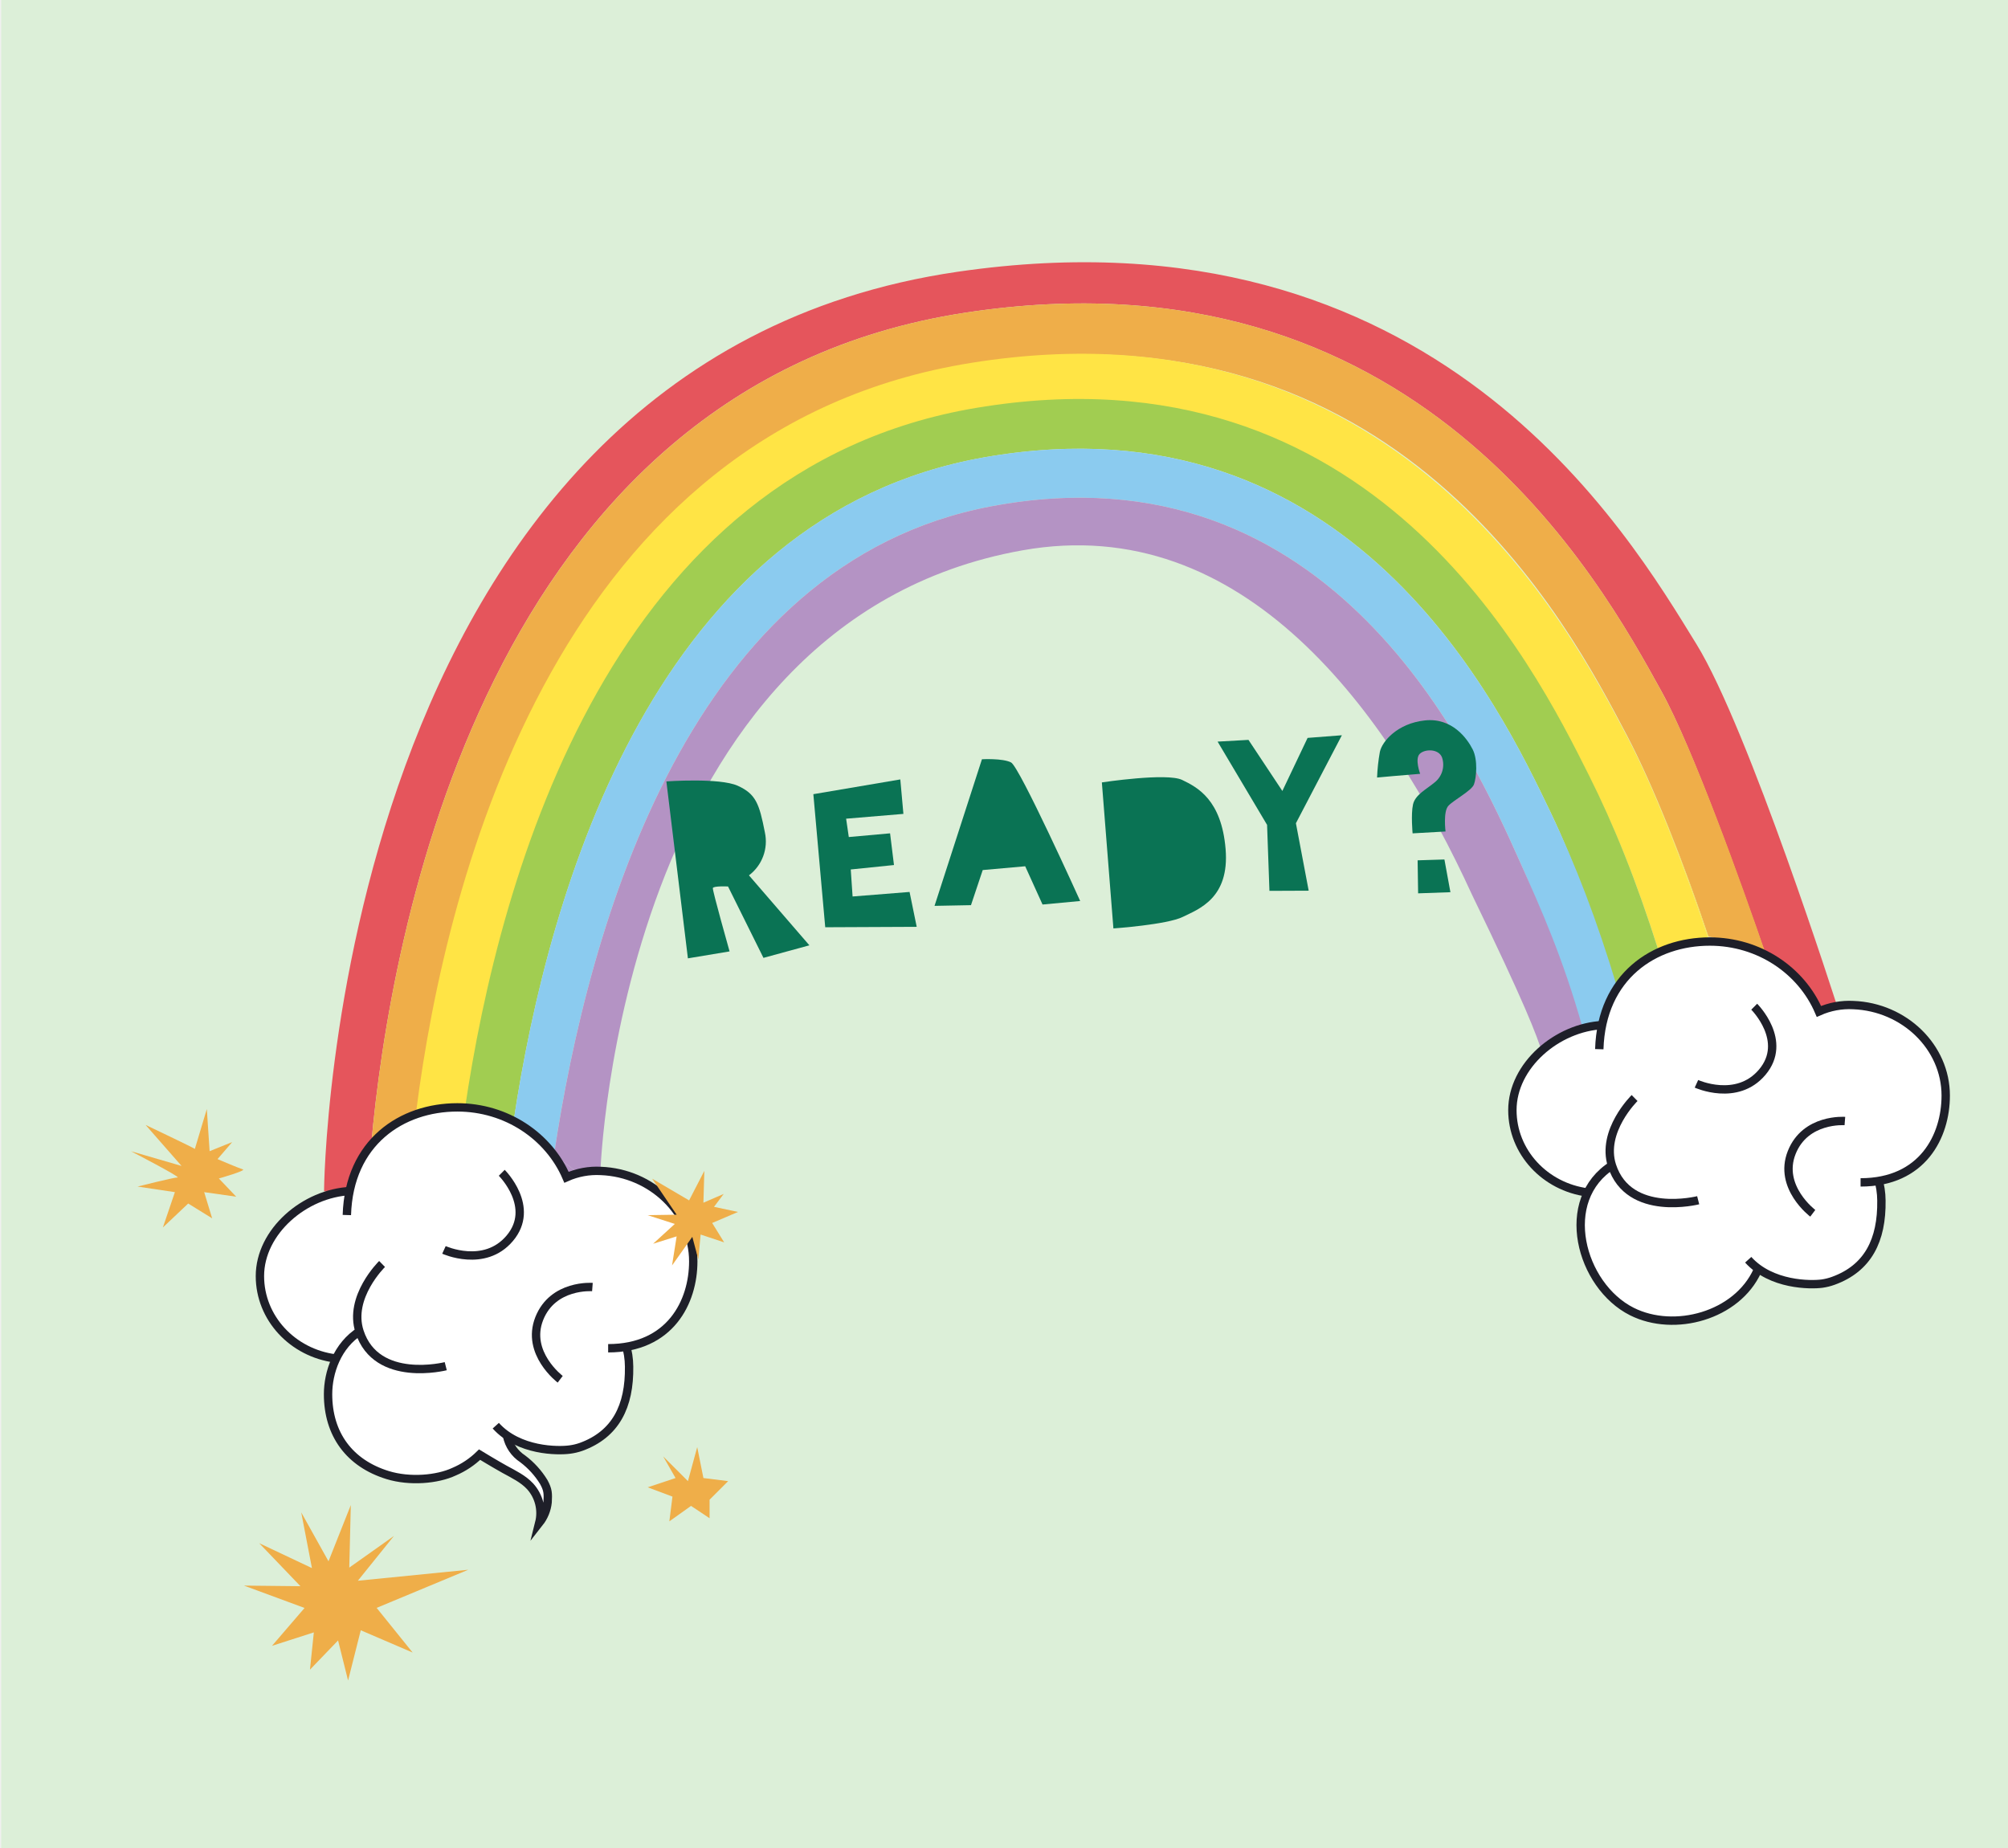
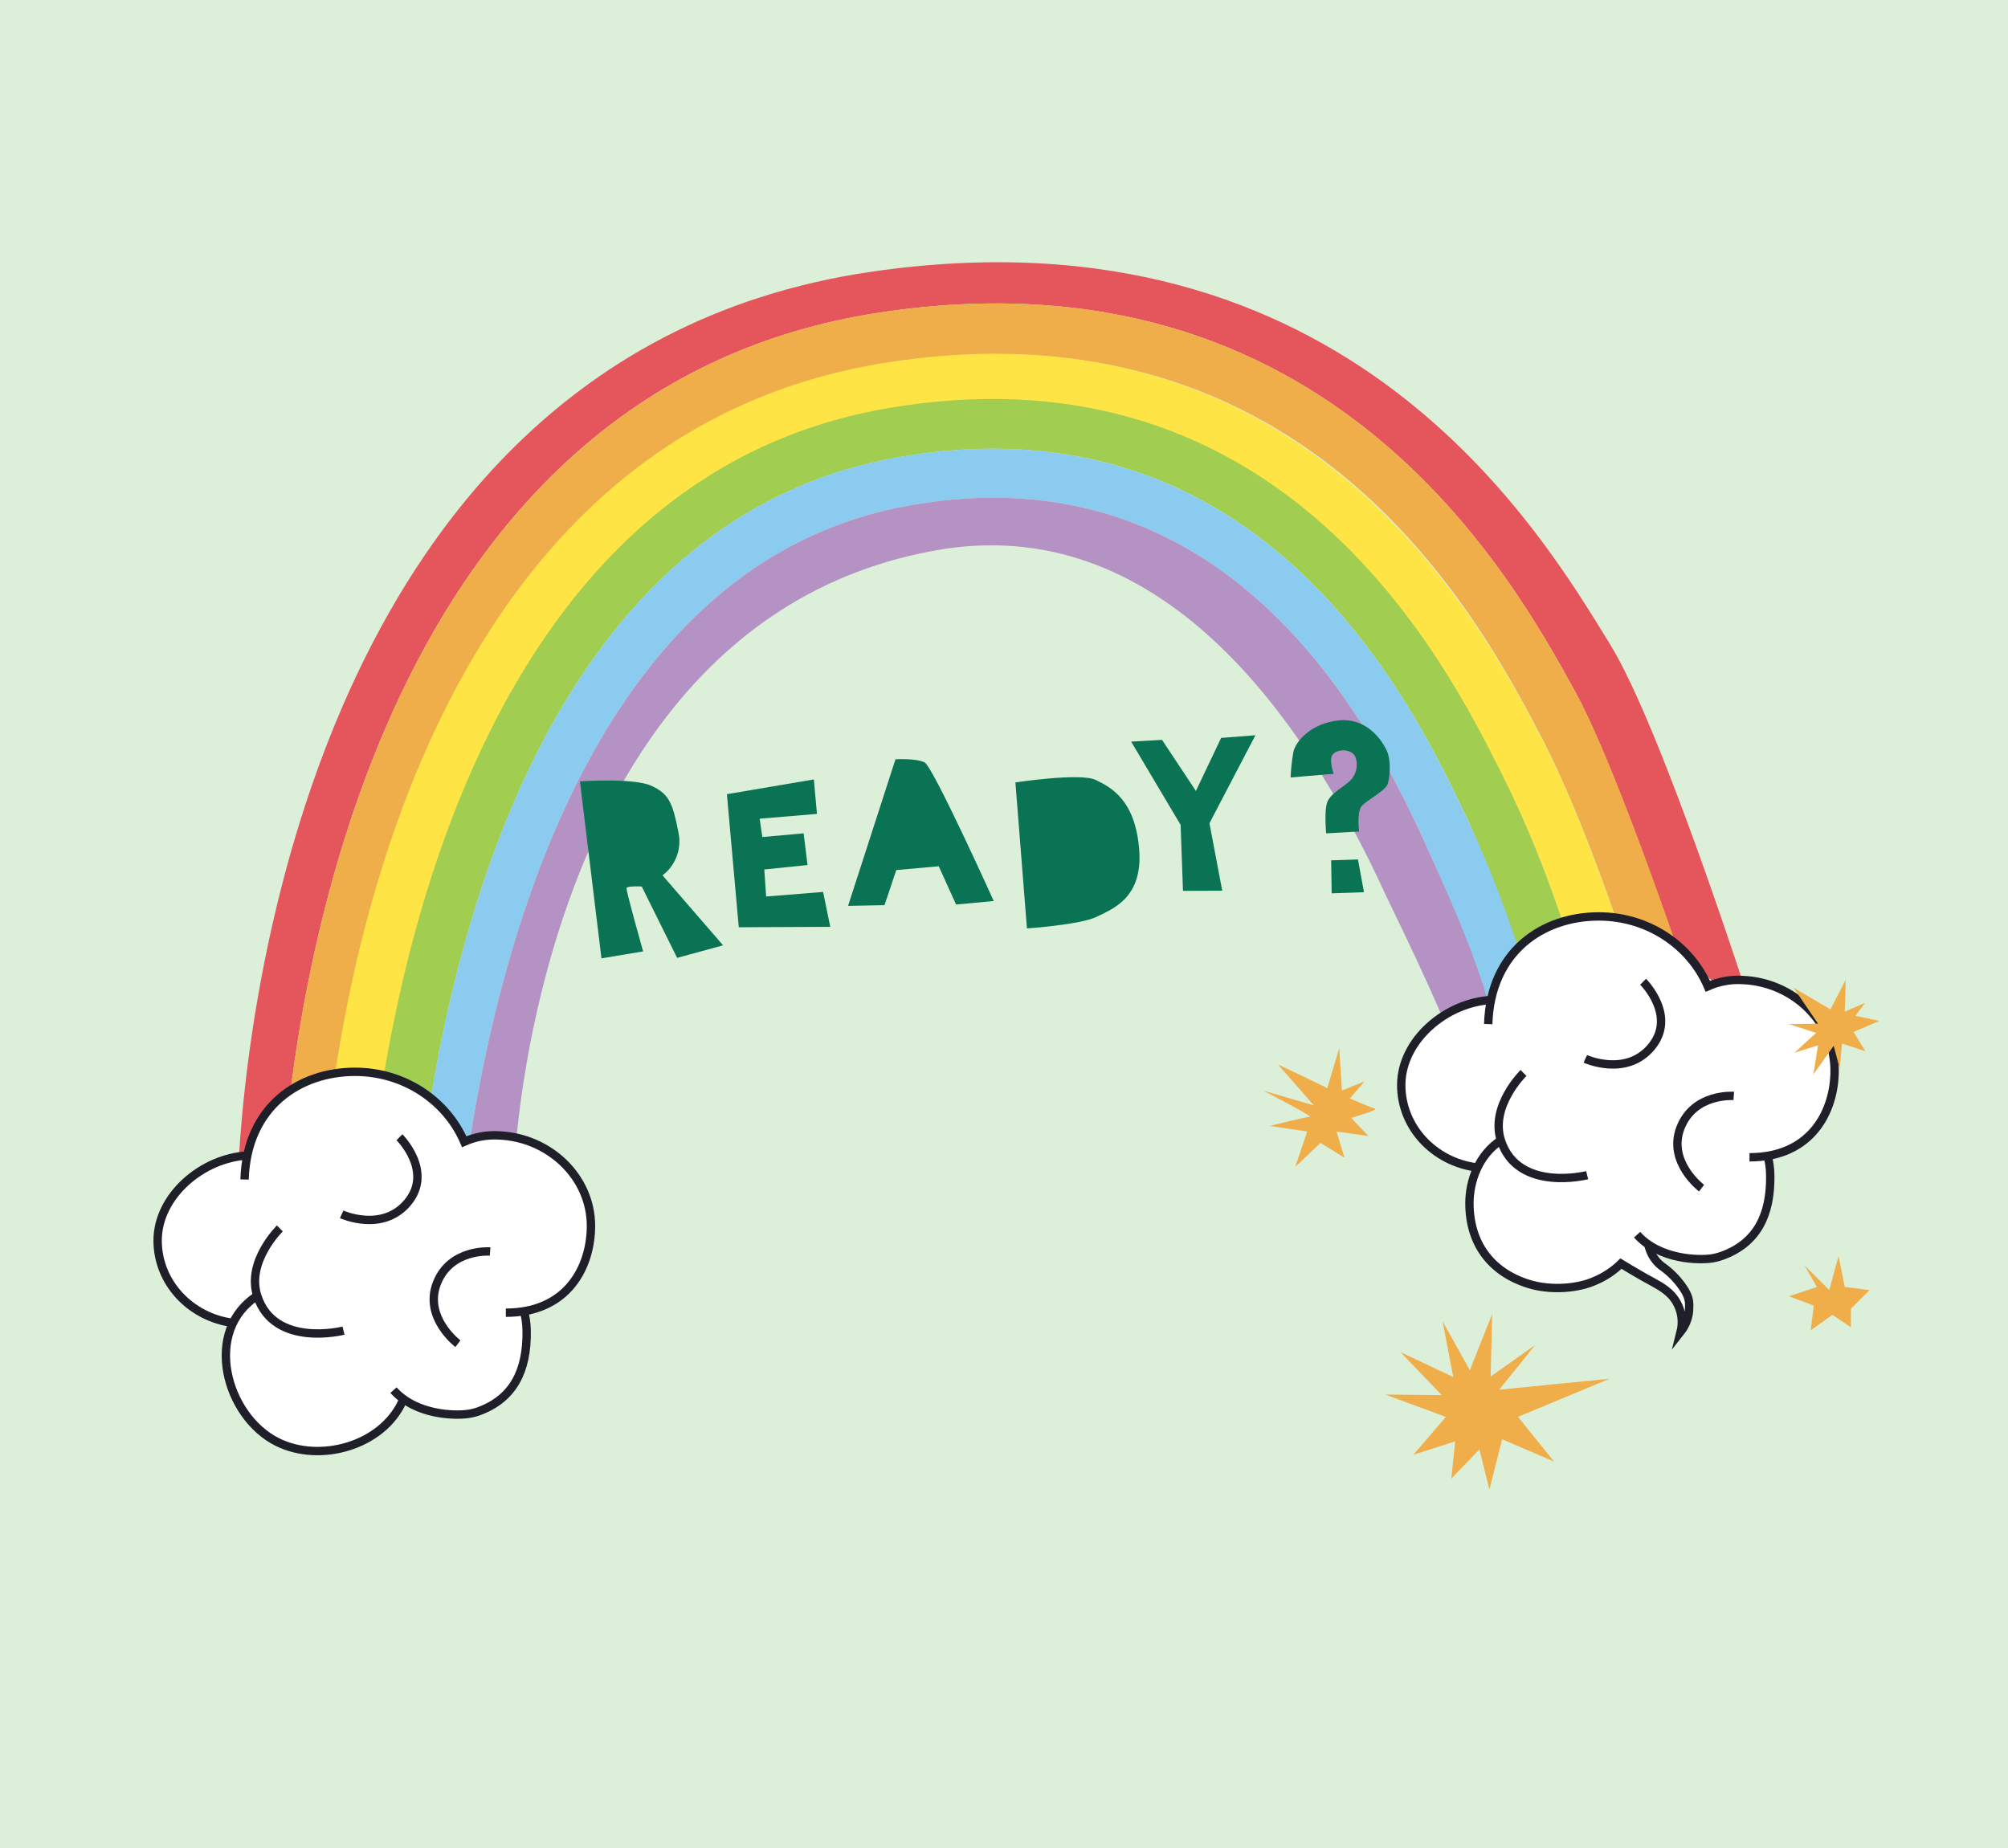
<svg xmlns="http://www.w3.org/2000/svg" width="720" height="662.68" viewBox="0 0 720 662.68">
-   <rect x="0.43" y="-93.76" width="719.96" height="960.01" fill="#dcefd8" />
-   <path d="M608.25,230.93C583.91,191.48,514.65,72.48,343.4,97.45c-225.26,32.85-227.21,329.7-227.21,329.7l8.09,1.62a31.7,31.7,0,0,0,2.43-8.91c.4-2.84,3.46-6.5,6.4-9.44,6.62-73.88,40.45-272,213.13-298.31,161.84-24.69,227.59,96.12,249.51,135.81,11.48,20.78,29.32,71.08,38,96.25,6.64,2.75,16,11,19.35,17,2.57,4.67,5.74-.06,5.74-.06S627,261.27,608.25,230.93Z" fill="#e5555c" />
-   <path d="M346.24,112.11C173.56,138.46,139.73,336.54,133.11,410.42a73.74,73.74,0,0,1,5.74-5.13,37.8,37.8,0,0,1,10.61-4.67C160.34,315.8,201.32,154,348.85,130.34c152.66-24.43,213.77,93.95,234.44,133.21,9.44,17.92,20.48,45.86,29.31,72.34,5.85.72,14.43,5.83,20.43,5.88-8.64-25.17-25.8-73.07-37.28-93.85C573.83,208.23,508.08,87.42,346.24,112.11Z" fill="#efae49" />
-   <path d="M583.6,264.46c-20.68-39.25-82.69-158.77-235.35-134.34-147.53,23.6-188.17,183.48-199,268.3,4.15-1.24,8.73-1.23,15.32-1.53.36,0,2.7-.51,3.06-.51C180.15,310.62,220,169.05,350.3,147.18c142.46-23.91,200.33,93.08,219.62,131.5,9,18,16.65,36.61,24.85,62.48l-.3.38,0,.14c.75-.65,17-4,18.42-4.77l0-.11-.22.11C603.85,310.43,593.05,282.41,583.6,264.46Z" fill="#ffe445" />
-   <path d="M612.38,336l.22-.11c-8.83-26.48-19.87-54.42-29.31-72.34C592.74,281.5,603.55,309.51,612.38,336Z" fill="#ffe445" />
-   <path d="M588.09,345.72c.18-.17,5.84-3.44,6.68-4.56-8.2-25.86-16.15-45.46-25.15-63.39C550.33,239.34,492.45,122.36,350,146.27,219.7,168.14,179.22,312.22,166.65,398a39,39,0,0,1,17.55,3.81C196.81,318.12,235.32,184.72,352.91,164c131.78-23.17,185.31,90.21,203.16,127.45,8.9,18.59,15.87,39.43,23.22,63.94" fill="#a1cd51" />
-   <path d="M579.9,354.22c-7.37-24.55-15-44.25-23.83-62.73C538.22,254.25,484.69,140.87,352.91,164,235.32,184.72,196.81,318.12,184.2,401.79a56.79,56.79,0,0,1,10.69,6.62c1.21.94,2.44,3.45,3.71,6,12.48-83.88,49.13-212.56,156.76-232.84,123-23.17,173,90.21,189.63,127.45,7.7,17.22,14,34.57,22.16,59.16-.27.37.76.42,1.21.38l4.32-.3a2.35,2.35,0,0,0,1.46-.43,2.44,2.44,0,0,0,.55-1l4.81-13.27" fill="#8bcbef" />
-   <path d="M561.34,394.94a.65.65,0,0,1,0-.13c0,.13-.07.27-.11.4A1.46,1.46,0,0,1,561.34,394.94Z" fill="#b493c4" />
-   <path d="M205.89,419.57a56.53,56.53,0,0,0-7.21-5c1.65,3.32,3.35,6.62,5.12,6.46l3.1-.28A5.37,5.37,0,0,0,205.89,419.57Z" fill="#b493c4" />
-   <path d="M198.58,414.51l.1.06-.08-.16Z" fill="#b493c4" />
-   <path d="M567.45,368.49c-7.1-25.11-14.74-42.21-22.46-59.47-16.66-37.24-66.63-150.62-189.63-127.45-107.63,20.28-144.28,149-156.76,232.84l.08.16a56.53,56.53,0,0,1,7.21,5,5.37,5.37,0,0,1,1,1.18c5.92-.55,8.41-.83,8.41-.83S222,223.13,366.59,197.35c79.59-14.2,131.36,58.28,161.22,123.49,19,39.15,23.36,50.73,25.07,56.45.63-2.42,3.14-3.73,4.25-4.25l3.64-2.12" fill="#b493c4" />
-   <path d="M125.34,426.84c1.53-13.32,12.24-24.64,25.06-28.56s27.16-1,38.51,6.13c6.38,4,12.29,9.93,13.22,17.4A34,34,0,0,1,247,463a24.74,24.74,0,0,1-5.08,9.64c-4.5,5.05-11.23,7.37-17.65,9.48a55.6,55.6,0,0,1,.45,16.69c-.53,4.2-1.61,8.48-4.2,11.83a20.77,20.77,0,0,1-8,5.95,32.83,32.83,0,0,1-29.34-1.49c0,7,9,10.27,12,16.56,1.88,3.86,1.3,8.48,0,12.57-.87-5.58-4.39-10.48-8.71-14.12s-9.42-6.21-14.48-8.73c-9.24,7.07-21.6,10.81-32.78,7.6a29.75,29.75,0,0,1-18.3-42.09,34.58,34.58,0,0,1-20.29-10,27.59,27.59,0,0,1-7.71-21c.69-7.85,5.19-15.06,11.24-20.1s13.55-8.12,21.19-10" fill="#fff" />
-   <path d="M574.61,366.6c.25-9.07,7.31-16.44,14.63-21.78a38.27,38.27,0,0,1,12.17-6.42c4.75-1.29,9.78-1.08,14.66-.45,7.49,1,15,3,21.43,6.85s11.92,9.8,14.26,17a36.61,36.61,0,0,1,33.64,6.08c9.21,7.49,14.06,20.16,11.73,31.8s-12,21.62-23.6,23.91c.88,6.57,1,13.35-.86,19.7s-6,12.23-12,15.08c-9.77,4.67-21.27.38-31.22-3.9-.36,3.24-2.3,6.1-4.53,8.49-10.64,11.38-29.61,13.77-42.74,5.39s-18.94-26.6-13.1-41c-8-.6-15.12-5.51-20.33-11.6a28.47,28.47,0,0,1-5.11-8.12,24.07,24.07,0,0,1-1.44-10A29.89,29.89,0,0,1,553.53,376c6.12-4.75,13.79-6.88,21.25-8.92" fill="#fff" />
-   <path d="M137,453.26s-12.13,11.85-8.08,24.25c6.1,18.73,30.91,12.4,30.91,12.4" fill="none" stroke="#1e1f29" stroke-miterlimit="10" stroke-width="3" />
-   <path d="M179.91,420.56s12.36,12.28,2.85,23.51c-9.1,10.75-23.57,4.14-23.57,4.14" fill="none" stroke="#1e1f29" stroke-miterlimit="10" stroke-width="3" />
-   <path d="M212.42,461.53s-14.15-1.1-19.06,11.3,7.51,21.77,7.51,21.77" fill="none" stroke="#1e1f29" stroke-miterlimit="10" stroke-width="3" />
-   <path d="M125.76,427.09c-16.55.76-32.56,14.54-32.56,30.51,0,15.07,11.72,27.52,27,29.53" fill="none" stroke="#1e1f29" stroke-miterlimit="10" stroke-width="3" />
-   <path d="M218.06,483.48c22.28,0,30.52-16.63,30.52-31.14,0-17.43-14.86-31.73-33.12-32.44a26.62,26.62,0,0,0-12.33,2.27c-6.31-14.7-21.46-25.07-39.15-25.07-19.88,0-38.82,12.4-39.61,38.61" fill="none" stroke="#1e1f29" stroke-miterlimit="10" stroke-width="3" />
-   <path d="M177.77,511.25c8.24,9.16,22.31,9.13,26.49,8.56a20.09,20.09,0,0,0,4.05-.95c12.44-4.5,17.47-14.57,17.26-28.81a28,28,0,0,0-1.27-8.17" fill="none" stroke="#1e1f29" stroke-miterlimit="10" stroke-width="3" />
-   <path d="M129.22,477.24c-8.37,5.23-11.59,15-11.59,22.72,0,14.35,7.65,24.77,21.37,29,7.94,2.44,17.79,1.59,23.81-1.22a29.76,29.76,0,0,0,9.16-6.11s5.68,3.45,8.92,5.24,6.69,3.41,9.2,6.13a14.3,14.3,0,0,1,3.27,13.08,14.37,14.37,0,0,0,3-7.36c.16-3.19.17-4.42-1.39-7.28a30,30,0,0,0-7.56-8.31,12.93,12.93,0,0,1-5.61-8.24" fill="none" stroke="#1e1f29" stroke-miterlimit="10" stroke-width="3" />
-   <path d="M574.85,367.57c-16.55.77-32.56,14.54-32.56,30.52,0,15.07,11.72,27.52,26.94,29.52" fill="none" stroke="#1e1f29" stroke-miterlimit="10" stroke-width="3" />
-   <path d="M667.14,424c22.29,0,30.53-16.62,30.53-31.13,0-17.44-14.86-31.74-33.12-32.45a26.76,26.76,0,0,0-12.34,2.28c-6.31-14.71-21.45-25.07-39.14-25.07-19.88,0-38.82,12.39-39.62,38.61" fill="none" stroke="#1e1f29" stroke-miterlimit="10" stroke-width="3" />
-   <path d="M626.85,451.74c8.24,9.15,22.32,9.12,26.49,8.56a19.91,19.91,0,0,0,4-1c12.45-4.5,17.48-14.56,17.27-28.81a28.19,28.19,0,0,0-1.27-8.16" fill="none" stroke="#1e1f29" stroke-miterlimit="10" stroke-width="3" />
-   <path d="M586.11,393.75S574,405.6,578,418c6.11,18.72,30.91,12.4,30.91,12.4" fill="none" stroke="#1e1f29" stroke-miterlimit="10" stroke-width="3" />
-   <path d="M629,361s12.36,12.28,2.86,23.51c-9.1,10.75-23.57,4.14-23.57,4.14" fill="none" stroke="#1e1f29" stroke-miterlimit="10" stroke-width="3" />
-   <path d="M661.51,402s-14.16-1.1-19.07,11.3S650,435.08,650,435.08" fill="none" stroke="#1e1f29" stroke-miterlimit="10" stroke-width="3" />
-   <path d="M578.31,417.72c-19.95,12.47-11.64,43.31,6.82,52.59,15.3,7.68,37.67,1.47,45-14.6" fill="none" stroke="#1e1f29" stroke-miterlimit="10" stroke-width="3" />
-   <polygon points="247.09 430.46 252.55 419.87 252.22 431.29 259.49 428.14 256.02 432.77 264.62 434.6 255.36 438.56 259.66 445.51 251.22 442.7 250.4 451.63 248.24 443.53 240.97 453.79 242.62 443.36 234.18 446.01 241.96 438.9 232.2 435.75 242.62 435.59 233.85 422.68 247.09 430.46" fill="#efae49" />
-   <polygon points="135.05 576.58 147.96 592.6 129.36 584.61 124.81 602.63 121.22 588.26 111.14 598.74 112.53 585.37 97.53 590.19 109.2 576.61 87.48 568.59 107.73 568.81 92.94 553.38 111.85 562.31 108.01 542.33 117.79 559.88 125.79 539.72 125.24 562.14 141.25 550.79 128.31 566.85 167.9 562.91 135.05 576.58" fill="#efae49" />
-   <path d="M69.87,412l4.29-14.3,1,15.11,8.11-3.27L78,415.65s7.64,3.27,9.07,3.68-8.59,3.27-8.59,3.27l6.21,6.53L73.21,427.5l2.86,9.39-8.59-5.31-9.07,8.58,4.3-12.66-13.37-2s12.89-3.27,14.32-3.27-16.7-9.4-16.7-9.4L65.1,418.1,52.21,403.4S69.39,411.57,69.87,412Z" fill="#efae49" />
-   <polygon points="246.67 531.13 250 518.93 252.22 530.02 261.09 531.13 254.43 537.79 254.43 544.44 247.78 540.01 240.01 545.55 241.12 536.68 232.25 533.35 242.23 530.02 237.79 522.26 246.67 531.13" fill="#efae49" />
-   <path d="M238.94,280.21l7.72,63.45,14.94-2.49s-6.18-21.86-6-22.7,5.45-.58,5.45-.58l12.7,25.6,16.47-4.5L268.55,313.9a15.22,15.22,0,0,0,5.71-15.4c-2-10.31-3.26-13.8-9.73-16.73S238.94,280.21,238.94,280.21Z" fill="#0a7354" />
-   <polygon points="291.64 284.79 295.9 332.51 328.7 332.36 326.14 319.85 305.71 321.48 305.05 311.79 320.55 310.2 319.15 298.83 304.35 300.16 303.39 293.58 323.93 291.86 322.82 279.5 291.64 284.79" fill="#0a7354" />
-   <path d="M352.09,272.27l-17,52.57,13.07-.25L352.37,312l15.23-1.36,6.22,13.72,13.5-1.26s-21.74-48.15-24.8-49.7S352.09,272.27,352.09,272.27Z" fill="#0a7354" />
-   <path d="M395.09,280.57l4.14,52.36s19.22-1.34,24.87-4.13,16.83-6.64,15.36-24.33-10.09-22.14-15.59-24.79S395.09,280.57,395.09,280.57Z" fill="#0a7354" />
-   <polygon points="436.59 265.94 454.33 295.8 455.18 319.46 469.25 319.4 464.67 295.21 481.15 263.66 468.86 264.61 459.81 283.64 447.66 265.32 436.59 265.94" fill="#0a7354" />
-   <path d="M499.89,278.27l9.33-.78s-2-5.32-.16-7.15,6.81-1.87,8,1.27a8.09,8.09,0,0,1-2.7,9c-2.83,2.39-6.91,4.35-7.7,7.85s-.15,10.38-.15,10.38l11.81-.67s-.9-7.11,1-9.19,8.34-5.41,9.19-7.69,1.48-8.72-.46-12.56-7.32-11.44-17.14-10.39-15.37,7.54-16.14,11.29a66.73,66.73,0,0,0-1,9.19Z" fill="#0a7354" />
-   <polygon points="508.31 308.51 508.49 320.35 520.07 319.94 517.92 308.21 508.31 308.51" fill="#0a7354" />
+   <rect y="-2.68" width="722.24" height="665.37" fill="#dcefd8" />
+   <path d="M577.25,230.93C552.91,191.48,483.65,72.48,312.4,97.45,87.14,130.3,85.19,427.15,85.19,427.15l8.09,1.62a31.7,31.7,0,0,0,2.43-8.91c.4-2.84,3.46-6.5,6.4-9.44,6.62-73.88,40.45-272,213.13-298.31,161.84-24.69,227.59,96.12,249.51,135.81,11.48,20.78,29.32,71.08,38,96.25,6.64,2.75,16,11,19.35,17,2.57,4.67,5.74-.06,5.74-.06S596,261.27,577.25,230.93Z" fill="#e5555c" />
+   <path d="M315.24,112.11C142.56,138.46,108.73,336.54,102.11,410.42a73.74,73.74,0,0,1,5.74-5.13,37.8,37.8,0,0,1,10.61-4.67C129.34,315.8,170.32,154,317.85,130.34c152.66-24.43,213.77,93.95,234.44,133.21,9.44,17.92,20.48,45.86,29.31,72.34,5.85.72,14.43,5.83,20.43,5.88-8.64-25.17-25.8-73.07-37.28-93.85C542.83,208.23,477.08,87.42,315.24,112.11Z" fill="#efae49" />
+   <path d="M552.6,264.46c-20.68-39.25-82.69-158.77-235.35-134.34-147.53,23.6-188.17,183.48-199,268.3,4.15-1.24,8.73-1.23,15.32-1.53.36,0,2.7-.51,3.06-.51C149.15,310.62,189,169.05,319.3,147.18c142.46-23.91,200.33,93.08,219.62,131.5,9,18,16.65,36.61,24.85,62.48l-.3.38,0,.14c.75-.65,17-4,18.42-4.77l0-.11-.22.11C572.85,310.43,562.05,282.41,552.6,264.46Z" fill="#ffe445" />
+   <path d="M581.38,336l.22-.11c-8.83-26.48-19.87-54.42-29.31-72.34C561.74,281.5,572.55,309.51,581.38,336Z" fill="#ffe445" />
+   <path d="M557.09,345.72c.18-.17,5.84-3.44,6.68-4.56-8.2-25.86-16.15-45.46-25.15-63.39C519.33,239.34,461.45,122.36,319,146.27,188.7,168.14,148.22,312.22,135.65,398a39,39,0,0,1,17.55,3.81C165.81,318.12,204.32,184.72,321.91,164c131.78-23.17,185.31,90.21,203.16,127.45,8.9,18.59,15.87,39.43,23.22,63.94" fill="#a1cd51" />
+   <path d="M548.9,354.22c-7.37-24.55-15-44.25-23.83-62.73C507.22,254.25,453.69,140.87,321.91,164,204.32,184.72,165.81,318.12,153.2,401.79a56.79,56.79,0,0,1,10.69,6.62c1.21.94,2.44,3.45,3.71,6,12.48-83.88,49.13-212.56,156.76-232.84,123-23.17,173,90.21,189.63,127.45,7.7,17.22,14,34.57,22.16,59.16-.27.37.76.42,1.21.38l4.32-.3a2.35,2.35,0,0,0,1.46-.43,2.44,2.44,0,0,0,.55-1l4.81-13.27" fill="#8bcbef" />
+   <path d="M530.34,394.94a.65.65,0,0,1,0-.13c0,.13-.07.27-.11.4A1.46,1.46,0,0,1,530.34,394.94Z" fill="#b493c4" />
+   <path d="M174.89,419.57a56.53,56.53,0,0,0-7.21-5c1.65,3.32,3.35,6.62,5.12,6.46l3.1-.28A5.37,5.37,0,0,0,174.89,419.57Z" fill="#b493c4" />
+   <path d="M167.58,414.51l.1.06-.08-.16Z" fill="#b493c4" />
+   <path d="M536.45,368.49c-7.1-25.11-14.74-42.21-22.46-59.47-16.66-37.24-66.63-150.62-189.63-127.45-107.63,20.28-144.28,149-156.76,232.84l.08.16a56.53,56.53,0,0,1,7.21,5,5.37,5.37,0,0,1,1,1.18c5.92-.55,8.41-.83,8.41-.83S191,223.13,335.59,197.35c79.59-14.2,131.36,58.28,161.22,123.49,19,39.15,23.36,50.73,25.07,56.45.63-2.42,3.14-3.73,4.25-4.25l3.64-2.12" fill="#b493c4" />
+   <path d="M88.84,413.36c.26-9.06,7.31-16.44,14.64-21.78a38.5,38.5,0,0,1,12.16-6.41c4.75-1.3,9.79-1.09,14.67-.45,7.49,1,14.95,3,21.43,6.85s11.91,9.8,14.26,17a36.55,36.55,0,0,1,33.63,6.08c9.21,7.49,14.06,20.15,11.73,31.8s-11.94,21.62-23.59,23.91c.88,6.56,1,13.35-.87,19.69s-6.05,12.23-12,15.09c-9.78,4.66-21.28.38-31.23-3.91-.36,3.25-2.3,6.11-4.53,8.5-10.64,11.37-29.6,13.77-42.73,5.38s-19-26.59-13.1-41c-8-.6-15.12-5.52-20.33-11.6a28.5,28.5,0,0,1-5.12-8.12,24.06,24.06,0,0,1-1.43-10,29.86,29.86,0,0,1,11.36-21.59c6.11-4.74,13.79-6.88,21.25-8.91" fill="#fff" />
+   <path d="M89.08,414.34c-16.55.76-32.56,14.54-32.56,30.51,0,15.07,11.73,27.52,26.95,29.53" fill="none" stroke="#1e1f29" stroke-miterlimit="10" stroke-width="3" />
+   <path d="M181.38,470.73c22.28,0,30.52-16.63,30.52-31.14,0-17.43-14.86-31.73-33.12-32.44a26.62,26.62,0,0,0-12.33,2.27c-6.31-14.7-21.46-25.07-39.15-25.07-19.88,0-38.82,12.4-39.61,38.61" fill="none" stroke="#1e1f29" stroke-miterlimit="10" stroke-width="3" />
+   <path d="M141.09,498.5c8.24,9.16,22.32,9.13,26.49,8.56a19.44,19.44,0,0,0,4-.95c12.44-4.5,17.47-14.57,17.26-28.81a28.3,28.3,0,0,0-1.26-8.17" fill="none" stroke="#1e1f29" stroke-miterlimit="10" stroke-width="3" />
+   <path d="M100.35,440.51s-12.14,11.85-8.09,24.25c6.1,18.73,30.91,12.4,30.91,12.4" fill="none" stroke="#1e1f29" stroke-miterlimit="10" stroke-width="3" />
+   <path d="M143.23,407.81s12.36,12.28,2.85,23.51c-9.1,10.75-23.57,4.14-23.57,4.14" fill="none" stroke="#1e1f29" stroke-miterlimit="10" stroke-width="3" />
+   <path d="M175.74,448.78s-14.15-1.1-19.06,11.3,7.51,21.77,7.51,21.77" fill="none" stroke="#1e1f29" stroke-miterlimit="10" stroke-width="3" />
+   <path d="M92.55,464.49c-20,12.47-11.65,43.31,6.82,52.58,15.29,7.68,37.66,1.48,44.95-14.6" fill="none" stroke="#1e1f29" stroke-miterlimit="10" stroke-width="3" />
+   <path d="M534.59,358.34c1.53-13.32,12.24-24.65,25.06-28.57s27.17-1,38.52,6.13c6.38,4,12.28,9.93,13.21,17.41a34,34,0,0,1,44.83,41.15,24.89,24.89,0,0,1-5.07,9.65c-4.5,5.05-11.24,7.36-17.66,9.47a55.61,55.61,0,0,1,.45,16.69c-.53,4.21-1.6,8.49-4.2,11.84a20.74,20.74,0,0,1-8,5.94,32.83,32.83,0,0,1-29.34-1.49c0,7,9,10.27,12,16.56,1.88,3.87,1.3,8.49,0,12.58-.87-5.59-4.39-10.48-8.7-14.13s-9.43-6.2-14.49-8.73c-9.24,7.08-21.6,10.81-32.78,7.6a29.74,29.74,0,0,1-18.29-42.09,34.6,34.6,0,0,1-20.3-10,27.62,27.62,0,0,1-7.71-21c.69-7.85,5.19-15.05,11.24-20.1s13.55-8.11,21.19-10" fill="#fff" />
+   <path d="M546.28,384.76s-12.14,11.85-8.09,24.25c6.1,18.72,30.91,12.4,30.91,12.4" fill="none" stroke="#1e1f29" stroke-miterlimit="10" stroke-width="3" />
+   <path d="M589.16,352.05s12.36,12.28,2.85,23.51c-9.1,10.75-23.57,4.14-23.57,4.14" fill="none" stroke="#1e1f29" stroke-miterlimit="10" stroke-width="3" />
+   <path d="M621.67,393s-14.15-1.1-19.06,11.3,7.51,21.77,7.51,21.77" fill="none" stroke="#1e1f29" stroke-miterlimit="10" stroke-width="3" />
+   <path d="M535,358.58c-16.55.77-32.56,14.55-32.56,30.52,0,15.07,11.73,27.52,26.95,29.52" fill="none" stroke="#1e1f29" stroke-miterlimit="10" stroke-width="3" />
+   <path d="M627.31,415c22.28,0,30.52-16.62,30.52-31.13,0-17.44-14.86-31.74-33.12-32.45a26.69,26.69,0,0,0-12.33,2.28c-6.31-14.71-21.46-25.07-39.15-25.07-19.88,0-38.82,12.39-39.61,38.61" fill="none" stroke="#1e1f29" stroke-miterlimit="10" stroke-width="3" />
+   <path d="M587,442.75c8.24,9.15,22.31,9.12,26.49,8.56a20.07,20.07,0,0,0,4-1c12.44-4.5,17.47-14.56,17.26-28.81a28.18,28.18,0,0,0-1.26-8.16" fill="none" stroke="#1e1f29" stroke-miterlimit="10" stroke-width="3" />
+   <path d="M538.48,408.73c-8.38,5.24-11.59,15-11.59,22.72,0,14.35,7.64,24.78,21.36,29,7.94,2.44,17.79,1.6,23.81-1.22a29.7,29.7,0,0,0,9.16-6.1s5.68,3.44,8.92,5.24,6.69,3.41,9.2,6.13a14.31,14.31,0,0,1,3.28,13.07,14.32,14.32,0,0,0,3-7.36c.16-3.19.17-4.42-1.39-7.28a29.77,29.77,0,0,0-7.56-8.3,13,13,0,0,1-5.61-8.25" fill="none" stroke="#1e1f29" stroke-miterlimit="10" stroke-width="3" />
+   <polygon points="656.34 361.95 661.8 351.37 661.47 362.78 668.75 359.64 665.27 364.27 673.87 366.09 664.61 370.06 668.91 377.01 660.47 374.19 659.65 383.13 657.5 375.02 650.22 385.28 651.87 374.86 643.43 377.5 651.21 370.39 641.45 367.25 651.87 367.08 643.1 354.18 656.34 361.95" fill="#efae49" />
+   <polygon points="544.3 508.07 557.21 524.09 538.61 516.11 534.06 534.12 530.47 519.76 520.39 530.24 521.78 516.86 506.78 521.68 518.45 508.1 496.74 500.08 516.98 500.3 502.19 484.88 521.1 493.8 517.26 473.83 527.04 491.38 535.04 471.22 534.49 493.64 550.5 482.28 537.56 498.34 577.16 494.41 544.3 508.07" fill="#efae49" />
+   <path d="M475.9,390.24l4.29-14.3,1,15.11,8.11-3.26L484,393.91s7.64,3.27,9.07,3.68-8.59,3.27-8.59,3.27l6.2,6.53-11.45-1.63,2.86,9.39-8.59-5.31-9.07,8.58,4.3-12.66-13.37-2s12.89-3.27,14.32-3.27-16.71-9.4-16.71-9.4l18.14,5.31-12.89-14.7S475.42,389.83,475.9,390.24Z" fill="#efae49" />
+   <polygon points="655.92 462.63 659.25 450.42 661.47 461.52 670.34 462.63 663.68 469.28 663.68 475.94 657.03 471.5 649.26 477.05 650.37 468.17 641.5 464.84 651.48 461.52 647.04 453.75 655.92 462.63" fill="#efae49" />
+   <path d="M207.94,280.21l7.72,63.45,14.94-2.49s-6.18-21.86-5.95-22.7,5.45-.58,5.45-.58l12.7,25.6,16.47-4.5L237.55,313.9a15.22,15.22,0,0,0,5.71-15.4c-2-10.31-3.26-13.8-9.73-16.73S207.94,280.21,207.94,280.21Z" fill="#0a7354" />
+   <polygon points="260.64 284.79 264.9 332.51 297.7 332.36 295.14 319.85 274.71 321.48 274.05 311.79 289.55 310.2 288.15 298.83 273.35 300.16 272.39 293.58 292.93 291.86 291.82 279.5 260.64 284.79" fill="#0a7354" />
+   <path d="M321.09,272.27l-17,52.57,13.07-.25L321.37,312l15.23-1.36,6.22,13.72,13.5-1.26s-21.74-48.15-24.8-49.7S321.09,272.27,321.09,272.27Z" fill="#0a7354" />
+   <path d="M364.09,280.57l4.14,52.36s19.22-1.34,24.87-4.13,16.83-6.64,15.36-24.33-10.09-22.14-15.59-24.79S364.09,280.57,364.09,280.57Z" fill="#0a7354" />
+   <polygon points="405.59 265.94 423.33 295.8 424.18 319.46 438.25 319.4 433.67 295.21 450.15 263.66 437.86 264.61 428.81 283.64 416.66 265.32 405.59 265.94" fill="#0a7354" />
+   <path d="M468.89,278.27l9.33-.78s-2-5.32-.16-7.15,6.81-1.87,8,1.27a8.09,8.09,0,0,1-2.7,9c-2.83,2.39-6.91,4.35-7.7,7.85s-.15,10.38-.15,10.38l11.81-.67s-.9-7.11,1-9.19,8.34-5.41,9.19-7.69,1.48-8.72-.46-12.56-7.32-11.44-17.14-10.39-15.37,7.54-16.14,11.29a66.73,66.73,0,0,0-1,9.19Z" fill="#0a7354" />
+   <polygon points="477.31 308.51 477.49 320.35 489.07 319.94 486.92 308.21 477.31 308.51" fill="#0a7354" />
</svg>
